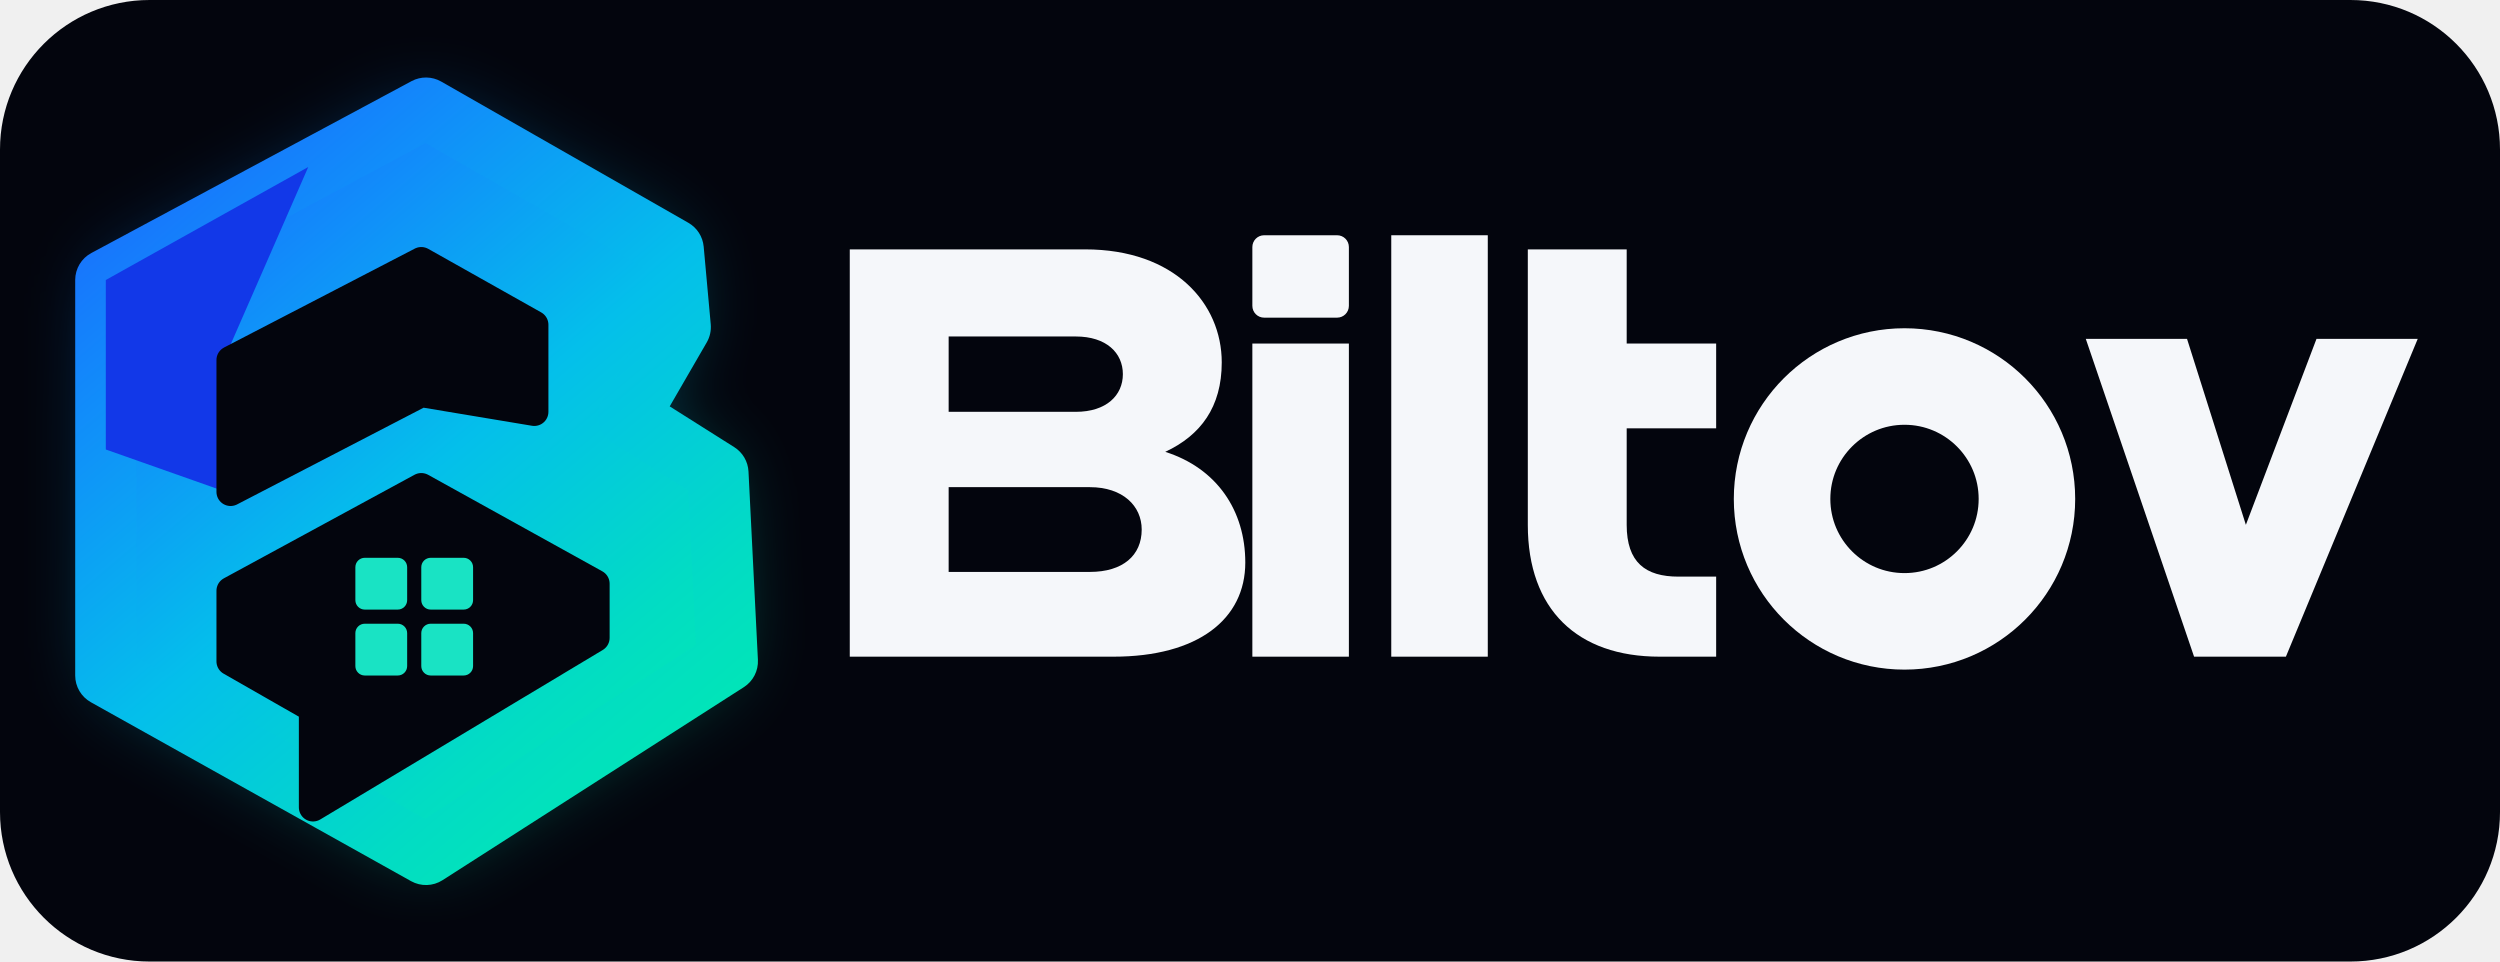
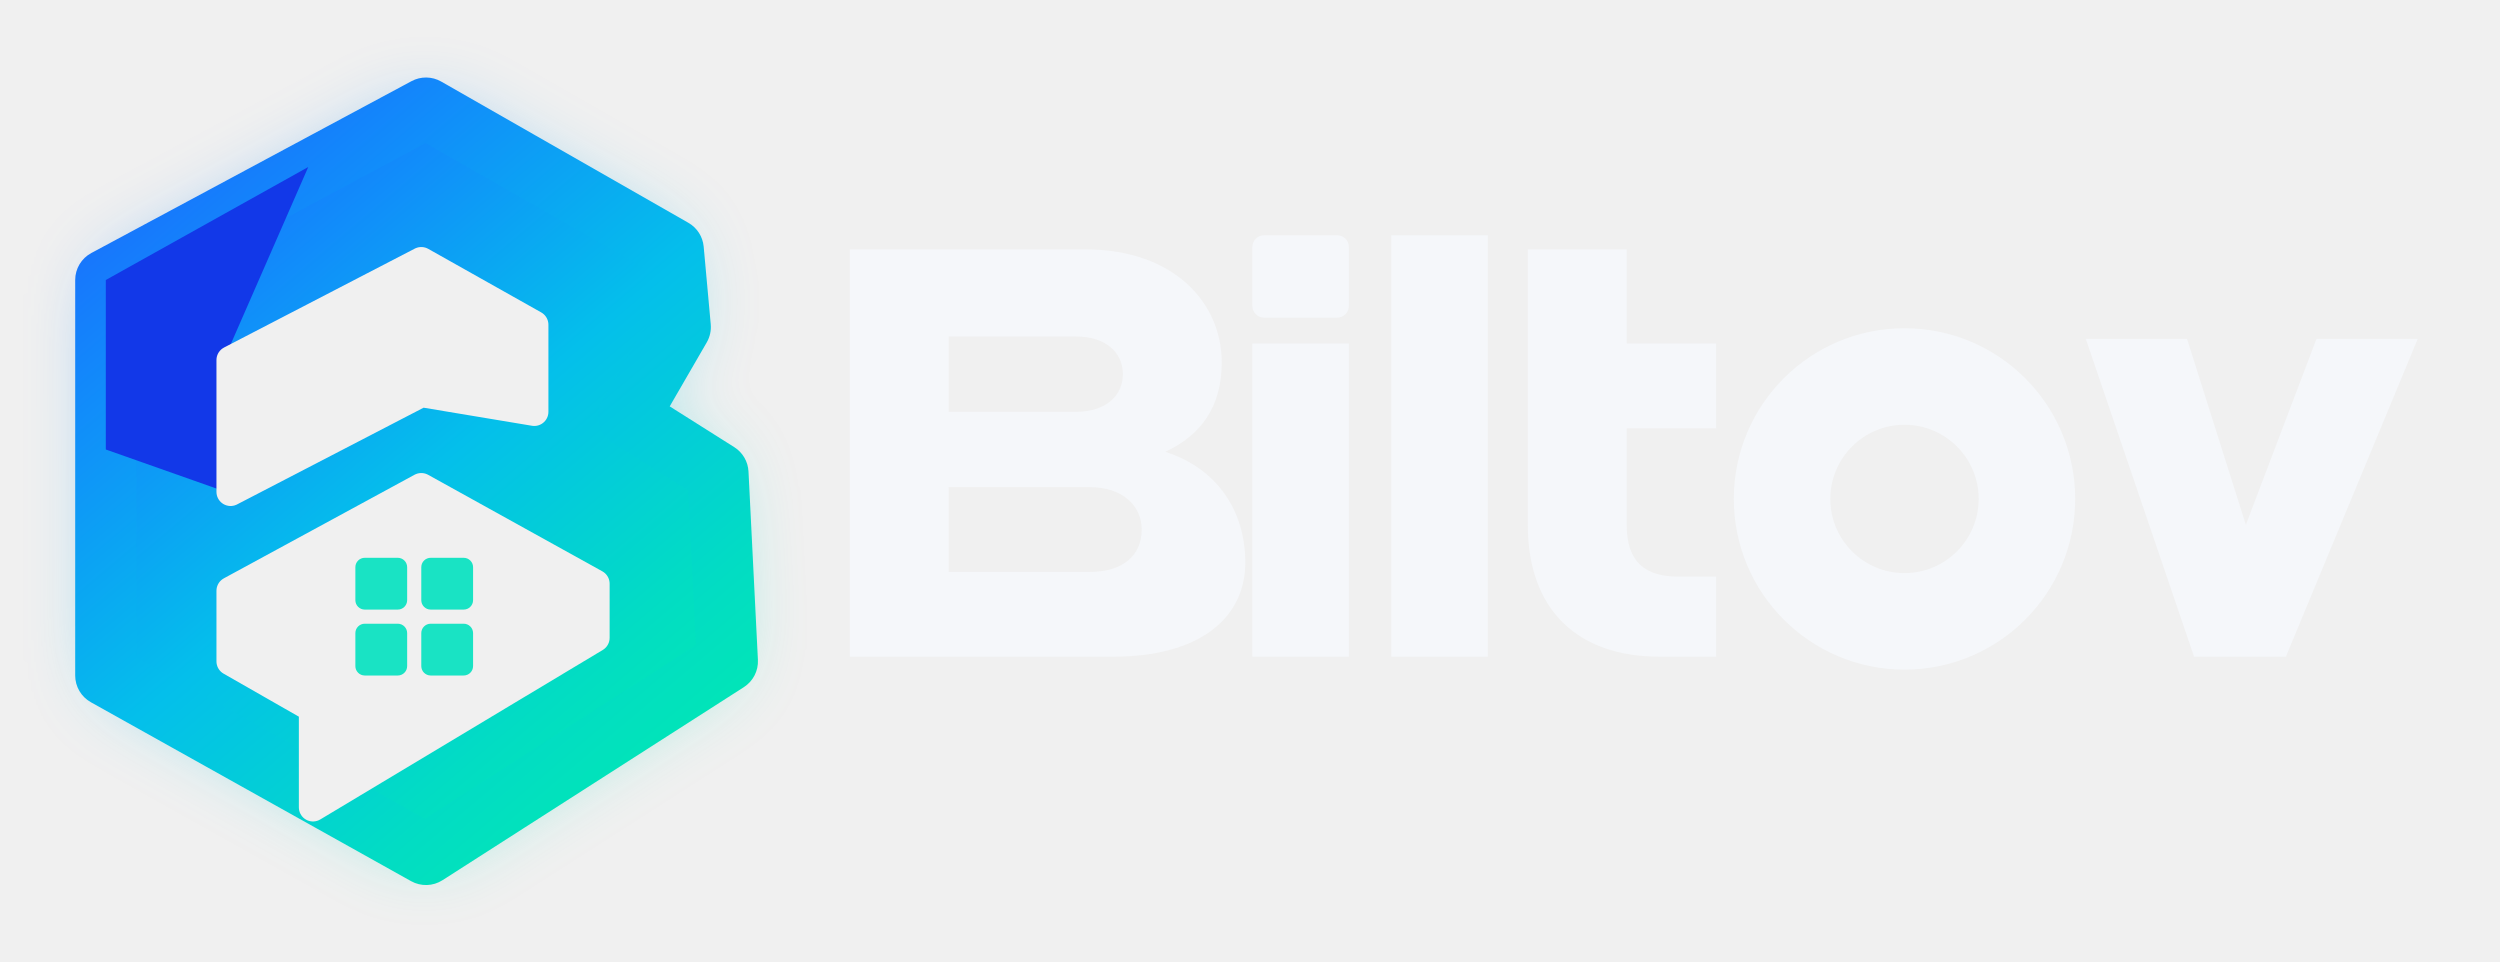
<svg xmlns="http://www.w3.org/2000/svg" viewBox="72 72 468 180">
  <defs>
    <linearGradient id="bt-g1" gradientUnits="userSpaceOnUse" x1="91" y1="700" x2="209" y2="560">
      <stop offset="0" stop-color="#1f5bff" />
      <stop offset=".25" stop-color="#118dfa" />
      <stop offset=".5" stop-color="#04bfeb" />
      <stop offset=".75" stop-color="#02dcc4" />
      <stop offset="1" stop-color="#00f2a6" />
    </linearGradient>
    <linearGradient id="bt-g2" gradientUnits="userSpaceOnUse" x1="86" y1="706" x2="214" y2="554">
      <stop offset="0" stop-color="#1f5bff" />
      <stop offset=".25" stop-color="#118dfa" />
      <stop offset=".5" stop-color="#04bfeb" />
      <stop offset=".75" stop-color="#02dcc4" />
      <stop offset="1" stop-color="#00f2a6" />
    </linearGradient>
    <filter id="bt-glow" x="-30%" y="-30%" width="160%" height="160%">
      <feGaussianBlur stdDeviation="7" />
    </filter>
+     <mask id="bt-holes" maskUnits="userSpaceOnUse" x="0" y="0" width="612" height="792">
+       <rect width="612" height="792" fill="#fff" />
+       <path transform="matrix(1,0,0,-1,0,792)" d="M115.165 652.602 150.864 671.113 172.019 659.213V642.906L150.864 646.432 115.165 627.922Z" fill="#000" />
+       <path transform="matrix(.4407267,0,0,.4407267,23.93488,-108.2904)" stroke-width="12" stroke-linecap="butt" stroke-linejoin="round" fill="none" stroke="#000" d="M207 562 288 520 336 547V584L288 576 207 618Z" />
+       <path transform="matrix(1,0,0,-1,0,792)" d="M150.864 628.803 183.478 610.733V600.596L130.591 568.864V587.375L115.165 596.189V609.411Z" fill="#000" />
+       <path transform="matrix(.4407267,0,0,.4407267,23.93488,-108.2904)" stroke-width="12" stroke-linecap="butt" stroke-linejoin="round" fill="none" stroke="#000" d="M288 616 362 657V680L242 752V710L207 690V660Z" />
+     </mask>
  </defs>
-   <rect x="72" y="72" width="468" height="180" rx="28" fill="#03050d" />
-   <path transform="matrix(1,0,0,-1,0,792)" d="M151.746 699.76 198.022 673.316 199.344 658.773 189.648 642.025 206.396 631.447 208.159 596.189 151.746 560.05 91.807 593.545V667.587Z" fill="url(#bt-g1)" opacity=".45" filter="url(#bt-glow)" />
-   <path transform="matrix(1,0,0,-1,0,792)" d="M151.746 699.76 198.022 673.316 199.344 658.773 189.648 642.025 206.396 631.447 208.159 596.189 151.746 560.05 91.807 593.545V667.587Z" fill="url(#bt-g1)" />
-   <path transform="matrix(1,0,0,-1,0,792)" d="M148.903 694.785 195.179 668.342 192.316 672.798 193.638 658.254 194.386 661.643 184.69 644.895C183.147 642.231 183.986 638.824 186.589 637.181L203.336 626.603 200.673 631.161 202.436 595.903 205.068 601.014 148.655 564.874 154.541 565.051 94.602 598.546 97.536 593.545V667.587L94.516 662.539 154.455 694.712 148.903 694.785ZM154.588 704.735C152.874 705.714 150.776 705.742 149.036 704.808L89.097 672.635C87.238 671.637 86.077 669.697 86.077 667.587V593.545C86.077 591.469 87.2 589.556 89.012 588.543L148.951 555.048C150.795 554.017 153.057 554.086 154.836 555.225L211.249 591.365C212.979 592.473 213.984 594.423 213.881 596.475L212.118 631.734C212.025 633.596 211.032 635.296 209.455 636.292L192.708 646.869 194.607 639.154 204.303 655.902C204.896 656.927 205.157 658.111 205.05 659.291L203.728 673.835C203.558 675.699 202.489 677.362 200.865 678.291L154.588 704.735Z" fill="url(#bt-g2)" />
-   <path transform="matrix(1,0,0,-1,0,792)" d="M91.807 667.587 129.709 688.742 114.284 653.484V627.922L91.807 635.855Z" fill="#1238e8" />
-   <path transform="matrix(1,0,0,-1,0,792)" d="M115.165 652.602 150.864 671.113 172.019 659.213V642.906L150.864 646.432 115.165 627.922Z" fill="#03050d" />
-   <path transform="matrix(.4407267,0,0,.4407267,23.93488,-108.2904)" stroke-width="12" stroke-linecap="butt" stroke-linejoin="round" fill="none" stroke="#03050d" d="M207 562 288 520 336 547V584L288 576 207 618Z" />
-   <path transform="matrix(1,0,0,-1,0,792)" d="M150.864 628.803 183.478 610.733V600.596L130.591 568.864V587.375L115.165 596.189V609.411Z" fill="#03050d" />
-   <path transform="matrix(.4407267,0,0,.4407267,23.93488,-108.2904)" stroke-width="12" stroke-linecap="butt" stroke-linejoin="round" fill="none" stroke="#03050d" d="M288 616 362 657V680L242 752V710L207 690V660Z" />
+   <g mask="url(#bt-holes)">
+     <path transform="matrix(1,0,0,-1,0,792)" d="M151.746 699.76 198.022 673.316 199.344 658.773 189.648 642.025 206.396 631.447 208.159 596.189 151.746 560.05 91.807 593.545V667.587Z" fill="url(#bt-g1)" opacity=".45" filter="url(#bt-glow)" />
+     <path transform="matrix(1,0,0,-1,0,792)" d="M151.746 699.76 198.022 673.316 199.344 658.773 189.648 642.025 206.396 631.447 208.159 596.189 151.746 560.05 91.807 593.545V667.587Z" fill="url(#bt-g1)" />
+     <path transform="matrix(1,0,0,-1,0,792)" d="M148.903 694.785 195.179 668.342 192.316 672.798 193.638 658.254 194.386 661.643 184.69 644.895C183.147 642.231 183.986 638.824 186.589 637.181L203.336 626.603 200.673 631.161 202.436 595.903 205.068 601.014 148.655 564.874 154.541 565.051 94.602 598.546 97.536 593.545V667.587L94.516 662.539 154.455 694.712 148.903 694.785ZM154.588 704.735C152.874 705.714 150.776 705.742 149.036 704.808L89.097 672.635C87.238 671.637 86.077 669.697 86.077 667.587V593.545C86.077 591.469 87.2 589.556 89.012 588.543L148.951 555.048C150.795 554.017 153.057 554.086 154.836 555.225L211.249 591.365C212.979 592.473 213.984 594.423 213.881 596.475L212.118 631.734C212.025 633.596 211.032 635.296 209.455 636.292L192.708 646.869 194.607 639.154 204.303 655.902C204.896 656.927 205.157 658.111 205.05 659.291L203.728 673.835C203.558 675.699 202.489 677.362 200.865 678.291L154.588 704.735Z" fill="url(#bt-g2)" />
+     <path transform="matrix(1,0,0,-1,0,792)" d="M91.807 667.587 129.709 688.742 114.284 653.484V627.922L91.807 635.855Z" fill="#1238e8" />
+   </g>
  <path transform="matrix(1,0,0,-1,0,792)" d="M140.287 615.581H146.457C147.431 615.581 148.22 614.792 148.22 613.818V607.648C148.22 606.674 147.431 605.885 146.457 605.885H140.287C139.313 605.885 138.524 606.674 138.524 607.648V613.818C138.524 614.792 139.313 615.581 140.287 615.581Z" fill="#19e3c4" />
  <path transform="matrix(1,0,0,-1,0,792)" d="M152.627 615.581H158.797C159.771 615.581 160.56 614.792 160.56 613.818V607.648C160.56 606.674 159.771 605.885 158.797 605.885H152.627C151.653 605.885 150.864 606.674 150.864 607.648V613.818C150.864 614.792 151.653 615.581 152.627 615.581Z" fill="#19e3c4" />
  <path transform="matrix(1,0,0,-1,0,792)" d="M140.287 603.241H146.457C147.431 603.241 148.22 602.452 148.22 601.478V595.308C148.22 594.334 147.431 593.545 146.457 593.545H140.287C139.313 593.545 138.524 594.334 138.524 595.308V601.478C138.524 602.452 139.313 603.241 140.287 603.241Z" fill="#19e3c4" />
  <path transform="matrix(1,0,0,-1,0,792)" d="M152.627 603.241H158.797C159.771 603.241 160.56 602.452 160.56 601.478V595.308C160.56 594.334 159.771 593.545 158.797 593.545H152.627C151.653 593.545 150.864 594.334 150.864 595.308V601.478C150.864 602.452 151.653 603.241 152.627 603.241Z" fill="#19e3c4" />
  <path transform="matrix(1,0,0,-1,0,792)" d="M231.077 673.316H275.149C291.897 673.316 300.711 663.18 300.711 652.162 300.711 643.788 296.745 638.499 290.134 635.414 299.83 632.329 305.119 624.396 305.119 614.7 305.119 604.122 296.304 597.071 280.438 597.071H231.077ZM249.587 657.01H273.386C279.116 657.01 282.201 653.924 282.201 649.958 282.201 645.991 279.116 642.906 273.386 642.906H249.587ZM249.587 628.803H276.031C282.201 628.803 285.727 625.277 285.727 620.87 285.727 616.022 282.201 612.937 276.031 612.937H249.587Z" fill="#f5f7fa" fill-rule="evenodd" />
  <path transform="matrix(1,0,0,-1,0,792)" d="M308.644 675.961H322.307C323.524 675.961 324.511 674.974 324.511 673.757V662.739C324.511 661.522 323.524 660.535 322.307 660.535H308.644C307.427 660.535 306.441 661.522 306.441 662.739V673.757C306.441 674.974 307.427 675.961 308.644 675.961Z" fill="#f5f7fa" />
  <path transform="matrix(1,0,0,-1,0,792)" d="M306.441 597.071H324.511V655.687H306.441Z" fill="#f5f7fa" />
  <path transform="matrix(1,0,0,-1,0,792)" d="M332.444 597.071H350.513V675.961H332.444Z" fill="#f5f7fa" />
  <path transform="matrix(1,0,0,-1,0,792)" d="M358.006 673.316H376.516V655.687H393.264V639.821H376.516V621.751C376.516 614.7 380.042 612.055 386.212 612.055H393.264V597.071H382.687C367.261 597.071 358.006 605.885 358.006 621.751Z" fill="#f5f7fa" />
  <path transform="matrix(.4407267,0,0,.4407267,23.93488,-108.2904)" stroke-width="41" stroke-linecap="butt" stroke-miterlimit="4" stroke-linejoin="miter" fill="none" stroke="#f5f7fa" d="M970 621C970 649.719 946.719 673 918 673 889.281 673 866 649.719 866 621 866 592.281 889.281 569 918 569 946.719 569 970 592.281 970 621Z" />
  <path transform="matrix(1,0,0,-1,0,792)" d="M462.458 656.569H481.409L492.427 621.751 505.649 656.569H524.601L499.92 597.071H482.731Z" fill="#f5f7fa" />
</svg>
